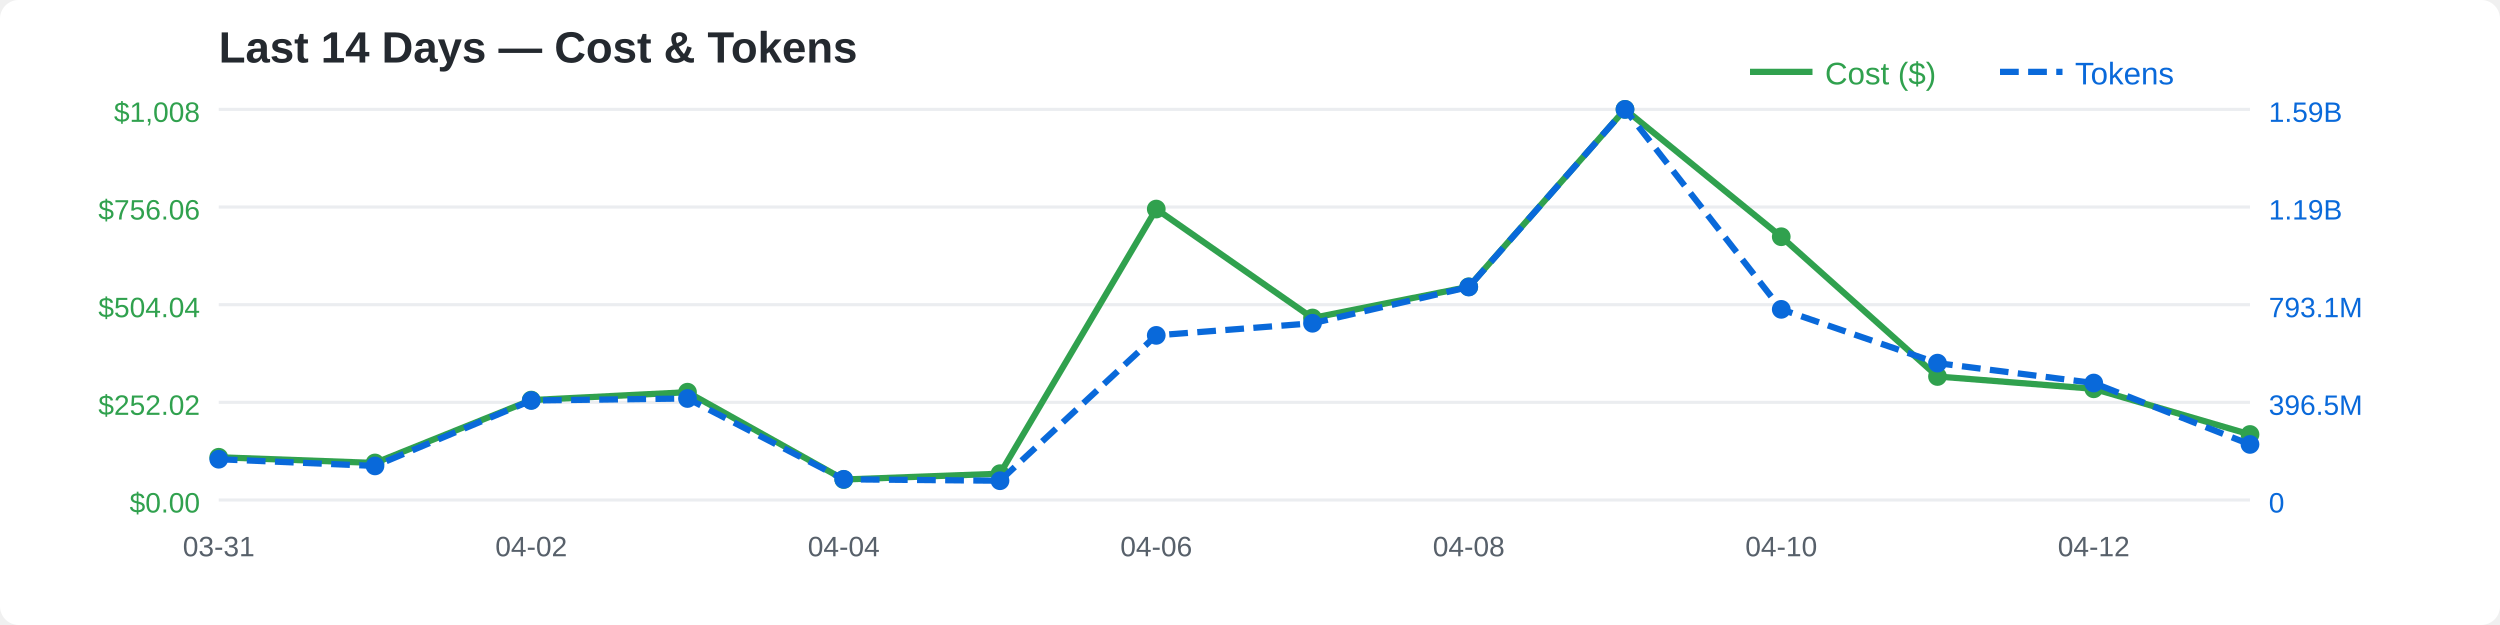
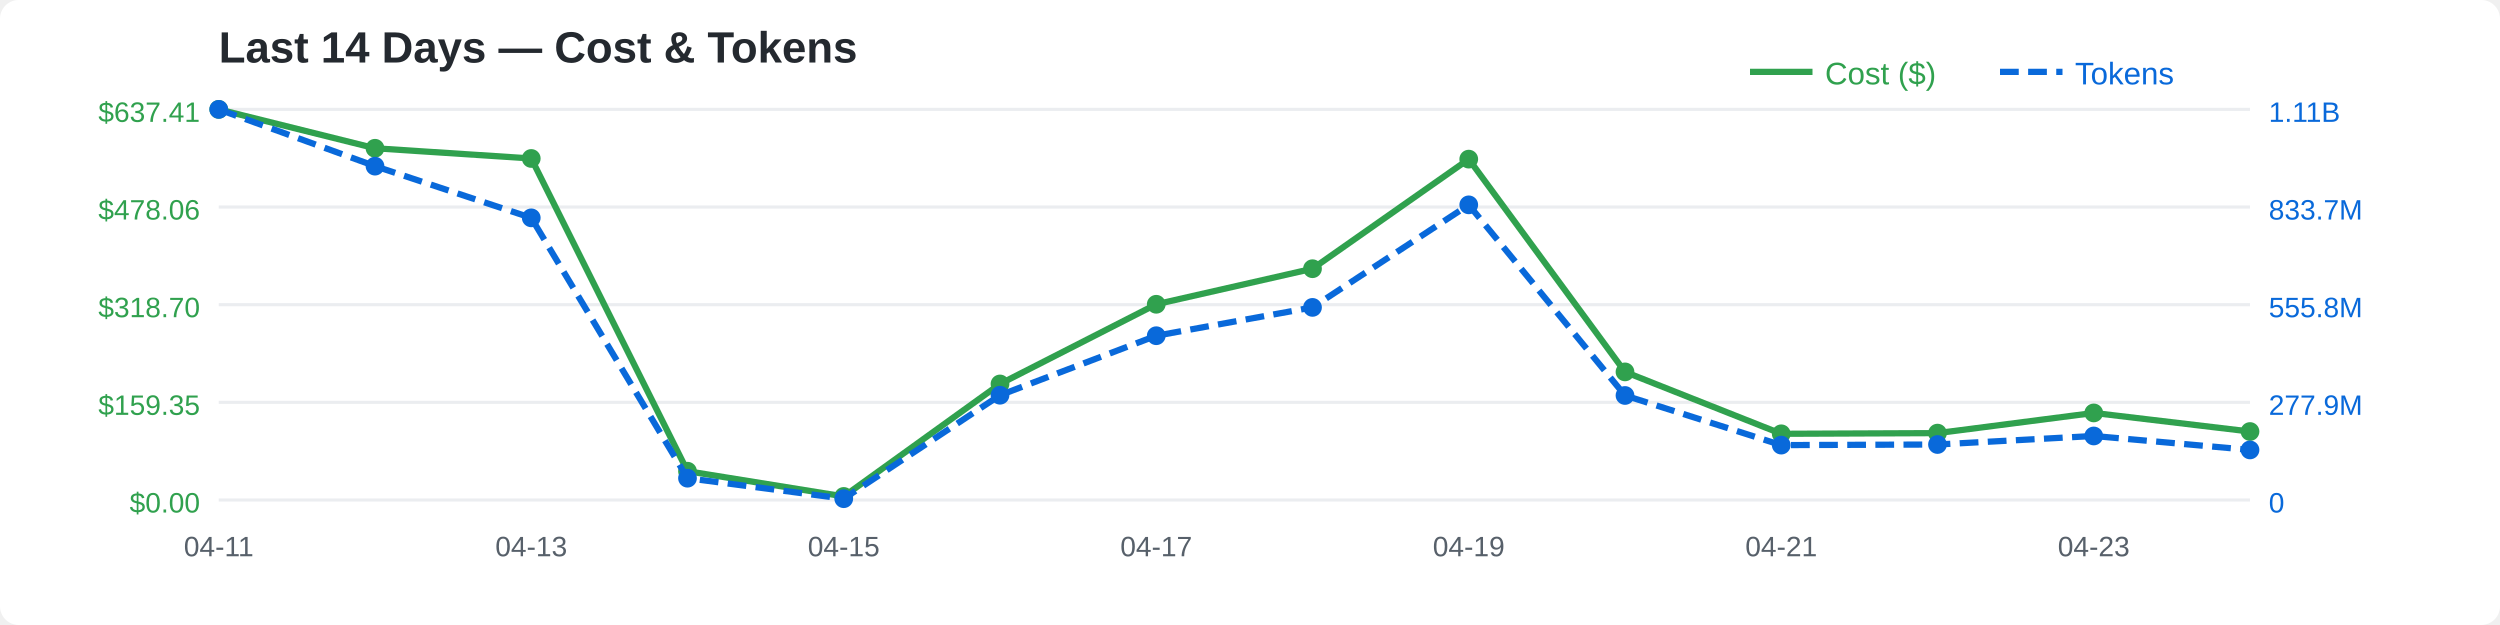
<svg xmlns="http://www.w3.org/2000/svg" width="800" height="200" viewBox="0 0 800 200">
  <rect width="800" height="200" fill="#ffffff" rx="6" />
  <text x="70" y="20" font-family="Arial, sans-serif" font-size="14" fill="#24292f" font-weight="bold">Last 14 Days — Cost &amp; Tokens</text>
  <line x1="70" y1="35.0" x2="720" y2="35.0" stroke="#ebedf0" stroke-width="1" />
  <line x1="70" y1="66.25" x2="720" y2="66.25" stroke="#ebedf0" stroke-width="1" />
  <line x1="70" y1="97.5" x2="720" y2="97.5" stroke="#ebedf0" stroke-width="1" />
  <line x1="70" y1="128.75" x2="720" y2="128.75" stroke="#ebedf0" stroke-width="1" />
  <line x1="70" y1="160.0" x2="720" y2="160.0" stroke="#ebedf0" stroke-width="1" />
-   <text x="70.0" y="178" font-family="Arial, sans-serif" font-size="9" fill="#57606a" text-anchor="middle">03-31</text>
-   <text x="170.0" y="178" font-family="Arial, sans-serif" font-size="9" fill="#57606a" text-anchor="middle">04-02</text>
-   <text x="270.0" y="178" font-family="Arial, sans-serif" font-size="9" fill="#57606a" text-anchor="middle">04-04</text>
-   <text x="370.0" y="178" font-family="Arial, sans-serif" font-size="9" fill="#57606a" text-anchor="middle">04-06</text>
-   <text x="470.0" y="178" font-family="Arial, sans-serif" font-size="9" fill="#57606a" text-anchor="middle">04-08</text>
-   <text x="570.0" y="178" font-family="Arial, sans-serif" font-size="9" fill="#57606a" text-anchor="middle">04-10</text>
-   <text x="670.0" y="178" font-family="Arial, sans-serif" font-size="9" fill="#57606a" text-anchor="middle">04-12</text>
-   <text x="64" y="39.0" font-family="Arial, sans-serif" font-size="9" fill="#30a14e" text-anchor="end">$1,008</text>
-   <text x="64" y="70.25" font-family="Arial, sans-serif" font-size="9" fill="#30a14e" text-anchor="end">$756.06</text>
-   <text x="64" y="101.5" font-family="Arial, sans-serif" font-size="9" fill="#30a14e" text-anchor="end">$504.04</text>
-   <text x="64" y="132.75" font-family="Arial, sans-serif" font-size="9" fill="#30a14e" text-anchor="end">$252.02</text>
+   <text x="70.0" y="178" font-family="Arial, sans-serif" font-size="9" fill="#57606a" text-anchor="middle">04-11</text>
+   <text x="170.0" y="178" font-family="Arial, sans-serif" font-size="9" fill="#57606a" text-anchor="middle">04-13</text>
+   <text x="270.0" y="178" font-family="Arial, sans-serif" font-size="9" fill="#57606a" text-anchor="middle">04-15</text>
+   <text x="370.0" y="178" font-family="Arial, sans-serif" font-size="9" fill="#57606a" text-anchor="middle">04-17</text>
+   <text x="470.0" y="178" font-family="Arial, sans-serif" font-size="9" fill="#57606a" text-anchor="middle">04-19</text>
+   <text x="570.0" y="178" font-family="Arial, sans-serif" font-size="9" fill="#57606a" text-anchor="middle">04-21</text>
+   <text x="670.0" y="178" font-family="Arial, sans-serif" font-size="9" fill="#57606a" text-anchor="middle">04-23</text>
+   <text x="64" y="39.0" font-family="Arial, sans-serif" font-size="9" fill="#30a14e" text-anchor="end">$637.41</text>
+   <text x="64" y="70.25" font-family="Arial, sans-serif" font-size="9" fill="#30a14e" text-anchor="end">$478.06</text>
+   <text x="64" y="101.5" font-family="Arial, sans-serif" font-size="9" fill="#30a14e" text-anchor="end">$318.70</text>
+   <text x="64" y="132.75" font-family="Arial, sans-serif" font-size="9" fill="#30a14e" text-anchor="end">$159.35</text>
  <text x="64" y="164.0" font-family="Arial, sans-serif" font-size="9" fill="#30a14e" text-anchor="end">$0.00</text>
-   <text x="726" y="39.0" font-family="Arial, sans-serif" font-size="9" fill="#0969da">1.59B</text>
-   <text x="726" y="70.25" font-family="Arial, sans-serif" font-size="9" fill="#0969da">1.19B</text>
-   <text x="726" y="101.5" font-family="Arial, sans-serif" font-size="9" fill="#0969da">793.1M</text>
-   <text x="726" y="132.75" font-family="Arial, sans-serif" font-size="9" fill="#0969da">396.5M</text>
+   <text x="726" y="39.0" font-family="Arial, sans-serif" font-size="9" fill="#0969da">1.11B</text>
+   <text x="726" y="70.25" font-family="Arial, sans-serif" font-size="9" fill="#0969da">833.7M</text>
+   <text x="726" y="101.5" font-family="Arial, sans-serif" font-size="9" fill="#0969da">555.8M</text>
+   <text x="726" y="132.75" font-family="Arial, sans-serif" font-size="9" fill="#0969da">277.9M</text>
  <text x="726" y="164.0" font-family="Arial, sans-serif" font-size="9" fill="#0969da">0</text>
-   <polyline points="70.0,146.32 120.0,148.146 170.0,128.024 220.0,125.499 270.0,153.443 320.0,151.578 370.0,66.895 420.0,101.758 470.0,91.772 520.0,35.0 570.0,75.755 620.0,120.481 670.0,124.416 720.0,139.033" fill="none" stroke="#30a14e" stroke-width="2" />
-   <circle cx="70.0" cy="146.32" r="3" fill="#30a14e">
+   <polyline points="70.0,35.0 120.0,47.446 170.0,50.711 220.0,150.786 270.0,158.859 320.0,122.867 370.0,97.368 420.0,85.989 470.0,50.921 520.0,119.007 570.0,138.818 620.0,138.599 670.0,132.139 720.0,138.089" fill="none" stroke="#30a14e" stroke-width="2" />
+   <circle cx="70.0" cy="35.0" r="3" fill="#30a14e">
    </circle>
-   <circle cx="120.0" cy="148.146" r="3" fill="#30a14e">
+   <circle cx="120.0" cy="47.446" r="3" fill="#30a14e">
    </circle>
-   <circle cx="170.0" cy="128.024" r="3" fill="#30a14e">
+   <circle cx="170.0" cy="50.711" r="3" fill="#30a14e">
    </circle>
-   <circle cx="220.0" cy="125.499" r="3" fill="#30a14e">
+   <circle cx="220.0" cy="150.786" r="3" fill="#30a14e">
    </circle>
-   <circle cx="270.0" cy="153.443" r="3" fill="#30a14e">
+   <circle cx="270.0" cy="158.859" r="3" fill="#30a14e">
    </circle>
-   <circle cx="320.0" cy="151.578" r="3" fill="#30a14e">
+   <circle cx="320.0" cy="122.867" r="3" fill="#30a14e">
    </circle>
-   <circle cx="370.0" cy="66.895" r="3" fill="#30a14e">
+   <circle cx="370.0" cy="97.368" r="3" fill="#30a14e">
    </circle>
-   <circle cx="420.0" cy="101.758" r="3" fill="#30a14e">
+   <circle cx="420.0" cy="85.989" r="3" fill="#30a14e">
    </circle>
-   <circle cx="470.0" cy="91.772" r="3" fill="#30a14e">
+   <circle cx="470.0" cy="50.921" r="3" fill="#30a14e">
    </circle>
-   <circle cx="520.0" cy="35.0" r="3" fill="#30a14e">
+   <circle cx="520.0" cy="119.007" r="3" fill="#30a14e">
    </circle>
-   <circle cx="570.0" cy="75.755" r="3" fill="#30a14e">
+   <circle cx="570.0" cy="138.818" r="3" fill="#30a14e">
    </circle>
-   <circle cx="620.0" cy="120.481" r="3" fill="#30a14e">
+   <circle cx="620.0" cy="138.599" r="3" fill="#30a14e">
    </circle>
-   <circle cx="670.0" cy="124.416" r="3" fill="#30a14e">
+   <circle cx="670.0" cy="132.139" r="3" fill="#30a14e">
    </circle>
-   <circle cx="720.0" cy="139.033" r="3" fill="#30a14e">
+   <circle cx="720.0" cy="138.089" r="3" fill="#30a14e">
    </circle>
-   <polyline points="70.0,146.952 120.0,149.092 170.0,128.156 220.0,127.52 270.0,153.379 320.0,153.834 370.0,107.321 420.0,103.446 470.0,91.847 520.0,35.0 570.0,98.991 620.0,116.201 670.0,122.567 720.0,142.218" fill="none" stroke="#0969da" stroke-width="2" stroke-dasharray="6,3" />
-   <circle cx="70.0" cy="146.952" r="3" fill="#0969da">
+   <polyline points="70.0,35.0 120.0,53.167 170.0,69.711 220.0,153.022 270.0,159.581 320.0,126.472 370.0,107.43 420.0,98.366 470.0,65.551 520.0,126.551 570.0,142.435 620.0,142.241 670.0,139.511 720.0,143.976" fill="none" stroke="#0969da" stroke-width="2" stroke-dasharray="6,3" />
+   <circle cx="70.0" cy="35.0" r="3" fill="#0969da">
    </circle>
-   <circle cx="120.0" cy="149.092" r="3" fill="#0969da">
+   <circle cx="120.0" cy="53.167" r="3" fill="#0969da">
    </circle>
-   <circle cx="170.0" cy="128.156" r="3" fill="#0969da">
+   <circle cx="170.0" cy="69.711" r="3" fill="#0969da">
    </circle>
-   <circle cx="220.0" cy="127.52" r="3" fill="#0969da">
+   <circle cx="220.0" cy="153.022" r="3" fill="#0969da">
    </circle>
-   <circle cx="270.0" cy="153.379" r="3" fill="#0969da">
+   <circle cx="270.0" cy="159.581" r="3" fill="#0969da">
    </circle>
-   <circle cx="320.0" cy="153.834" r="3" fill="#0969da">
+   <circle cx="320.0" cy="126.472" r="3" fill="#0969da">
    </circle>
-   <circle cx="370.0" cy="107.321" r="3" fill="#0969da">
+   <circle cx="370.0" cy="107.43" r="3" fill="#0969da">
    </circle>
-   <circle cx="420.0" cy="103.446" r="3" fill="#0969da">
+   <circle cx="420.0" cy="98.366" r="3" fill="#0969da">
    </circle>
-   <circle cx="470.0" cy="91.847" r="3" fill="#0969da">
+   <circle cx="470.0" cy="65.551" r="3" fill="#0969da">
    </circle>
-   <circle cx="520.0" cy="35.0" r="3" fill="#0969da">
+   <circle cx="520.0" cy="126.551" r="3" fill="#0969da">
    </circle>
-   <circle cx="570.0" cy="98.991" r="3" fill="#0969da">
+   <circle cx="570.0" cy="142.435" r="3" fill="#0969da">
    </circle>
-   <circle cx="620.0" cy="116.201" r="3" fill="#0969da">
+   <circle cx="620.0" cy="142.241" r="3" fill="#0969da">
    </circle>
-   <circle cx="670.0" cy="122.567" r="3" fill="#0969da">
+   <circle cx="670.0" cy="139.511" r="3" fill="#0969da">
    </circle>
-   <circle cx="720.0" cy="142.218" r="3" fill="#0969da">
+   <circle cx="720.0" cy="143.976" r="3" fill="#0969da">
    </circle>
  <line x1="560" y1="23" x2="580" y2="23" stroke="#30a14e" stroke-width="2" />
  <text x="584" y="27" font-family="Arial, sans-serif" font-size="10" fill="#30a14e">Cost ($)</text>
  <line x1="640" y1="23" x2="660" y2="23" stroke="#0969da" stroke-width="2" stroke-dasharray="6,3" />
  <text x="664" y="27" font-family="Arial, sans-serif" font-size="10" fill="#0969da">Tokens</text>
</svg>
